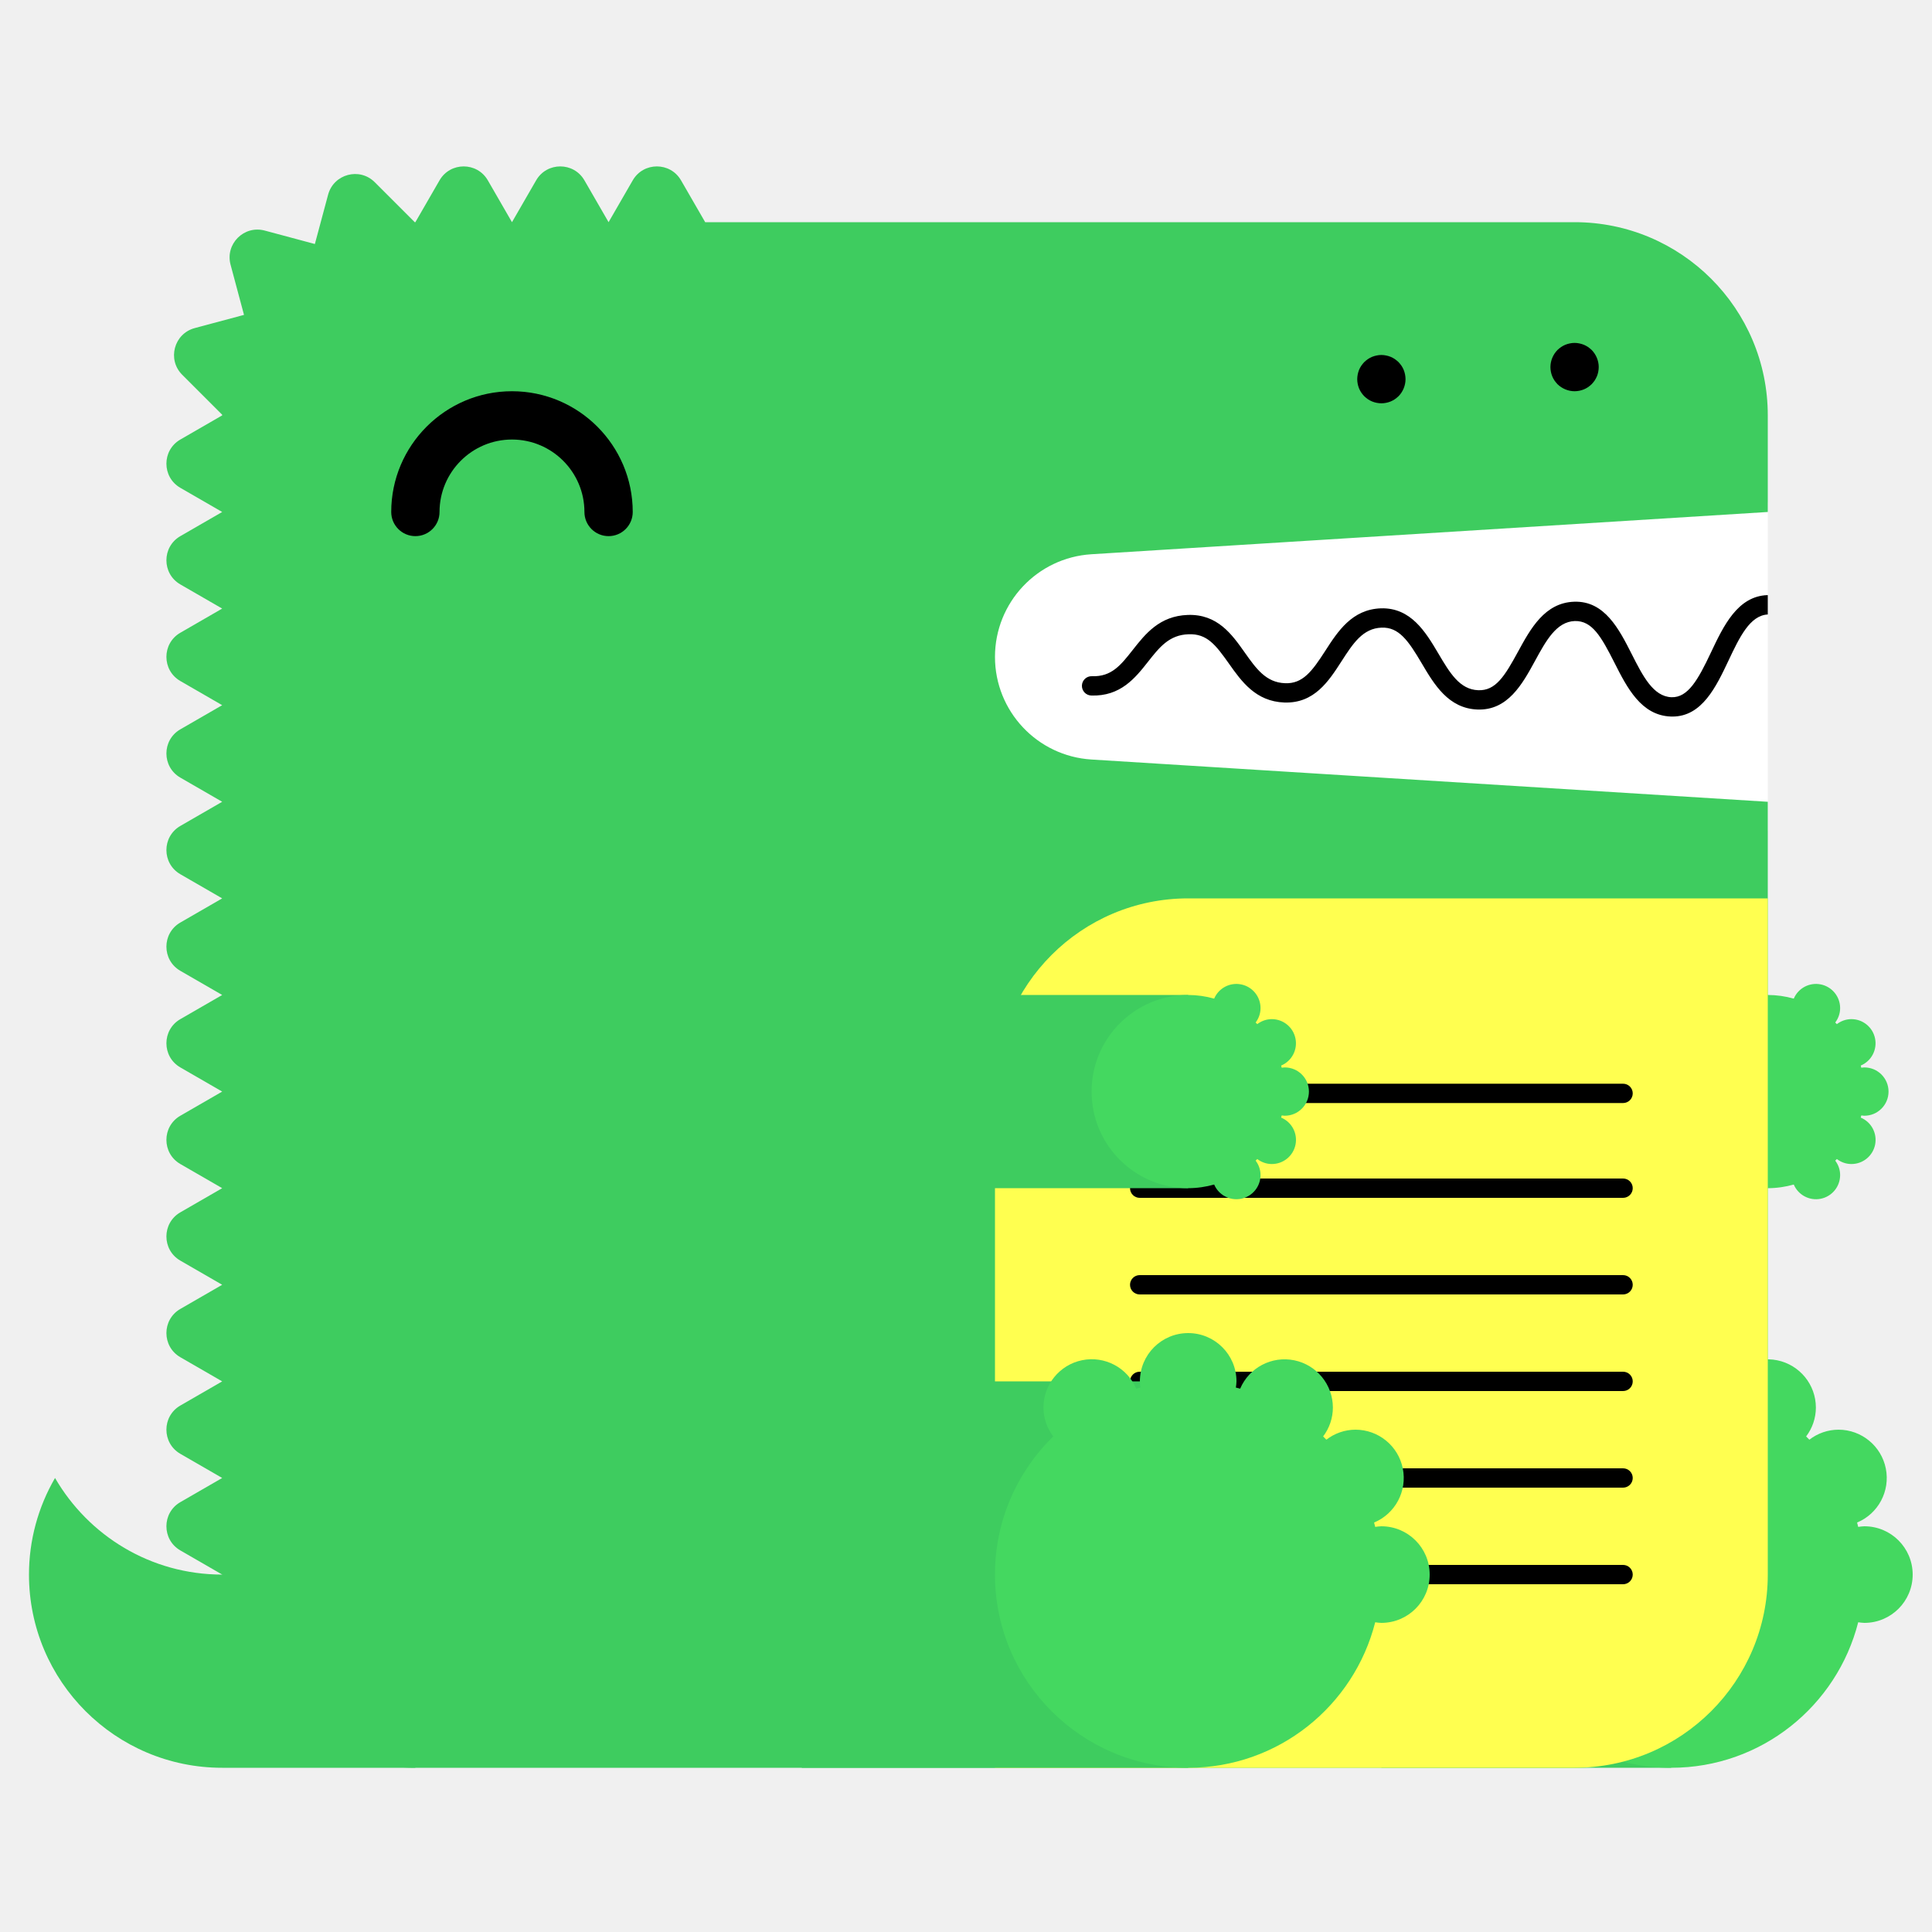
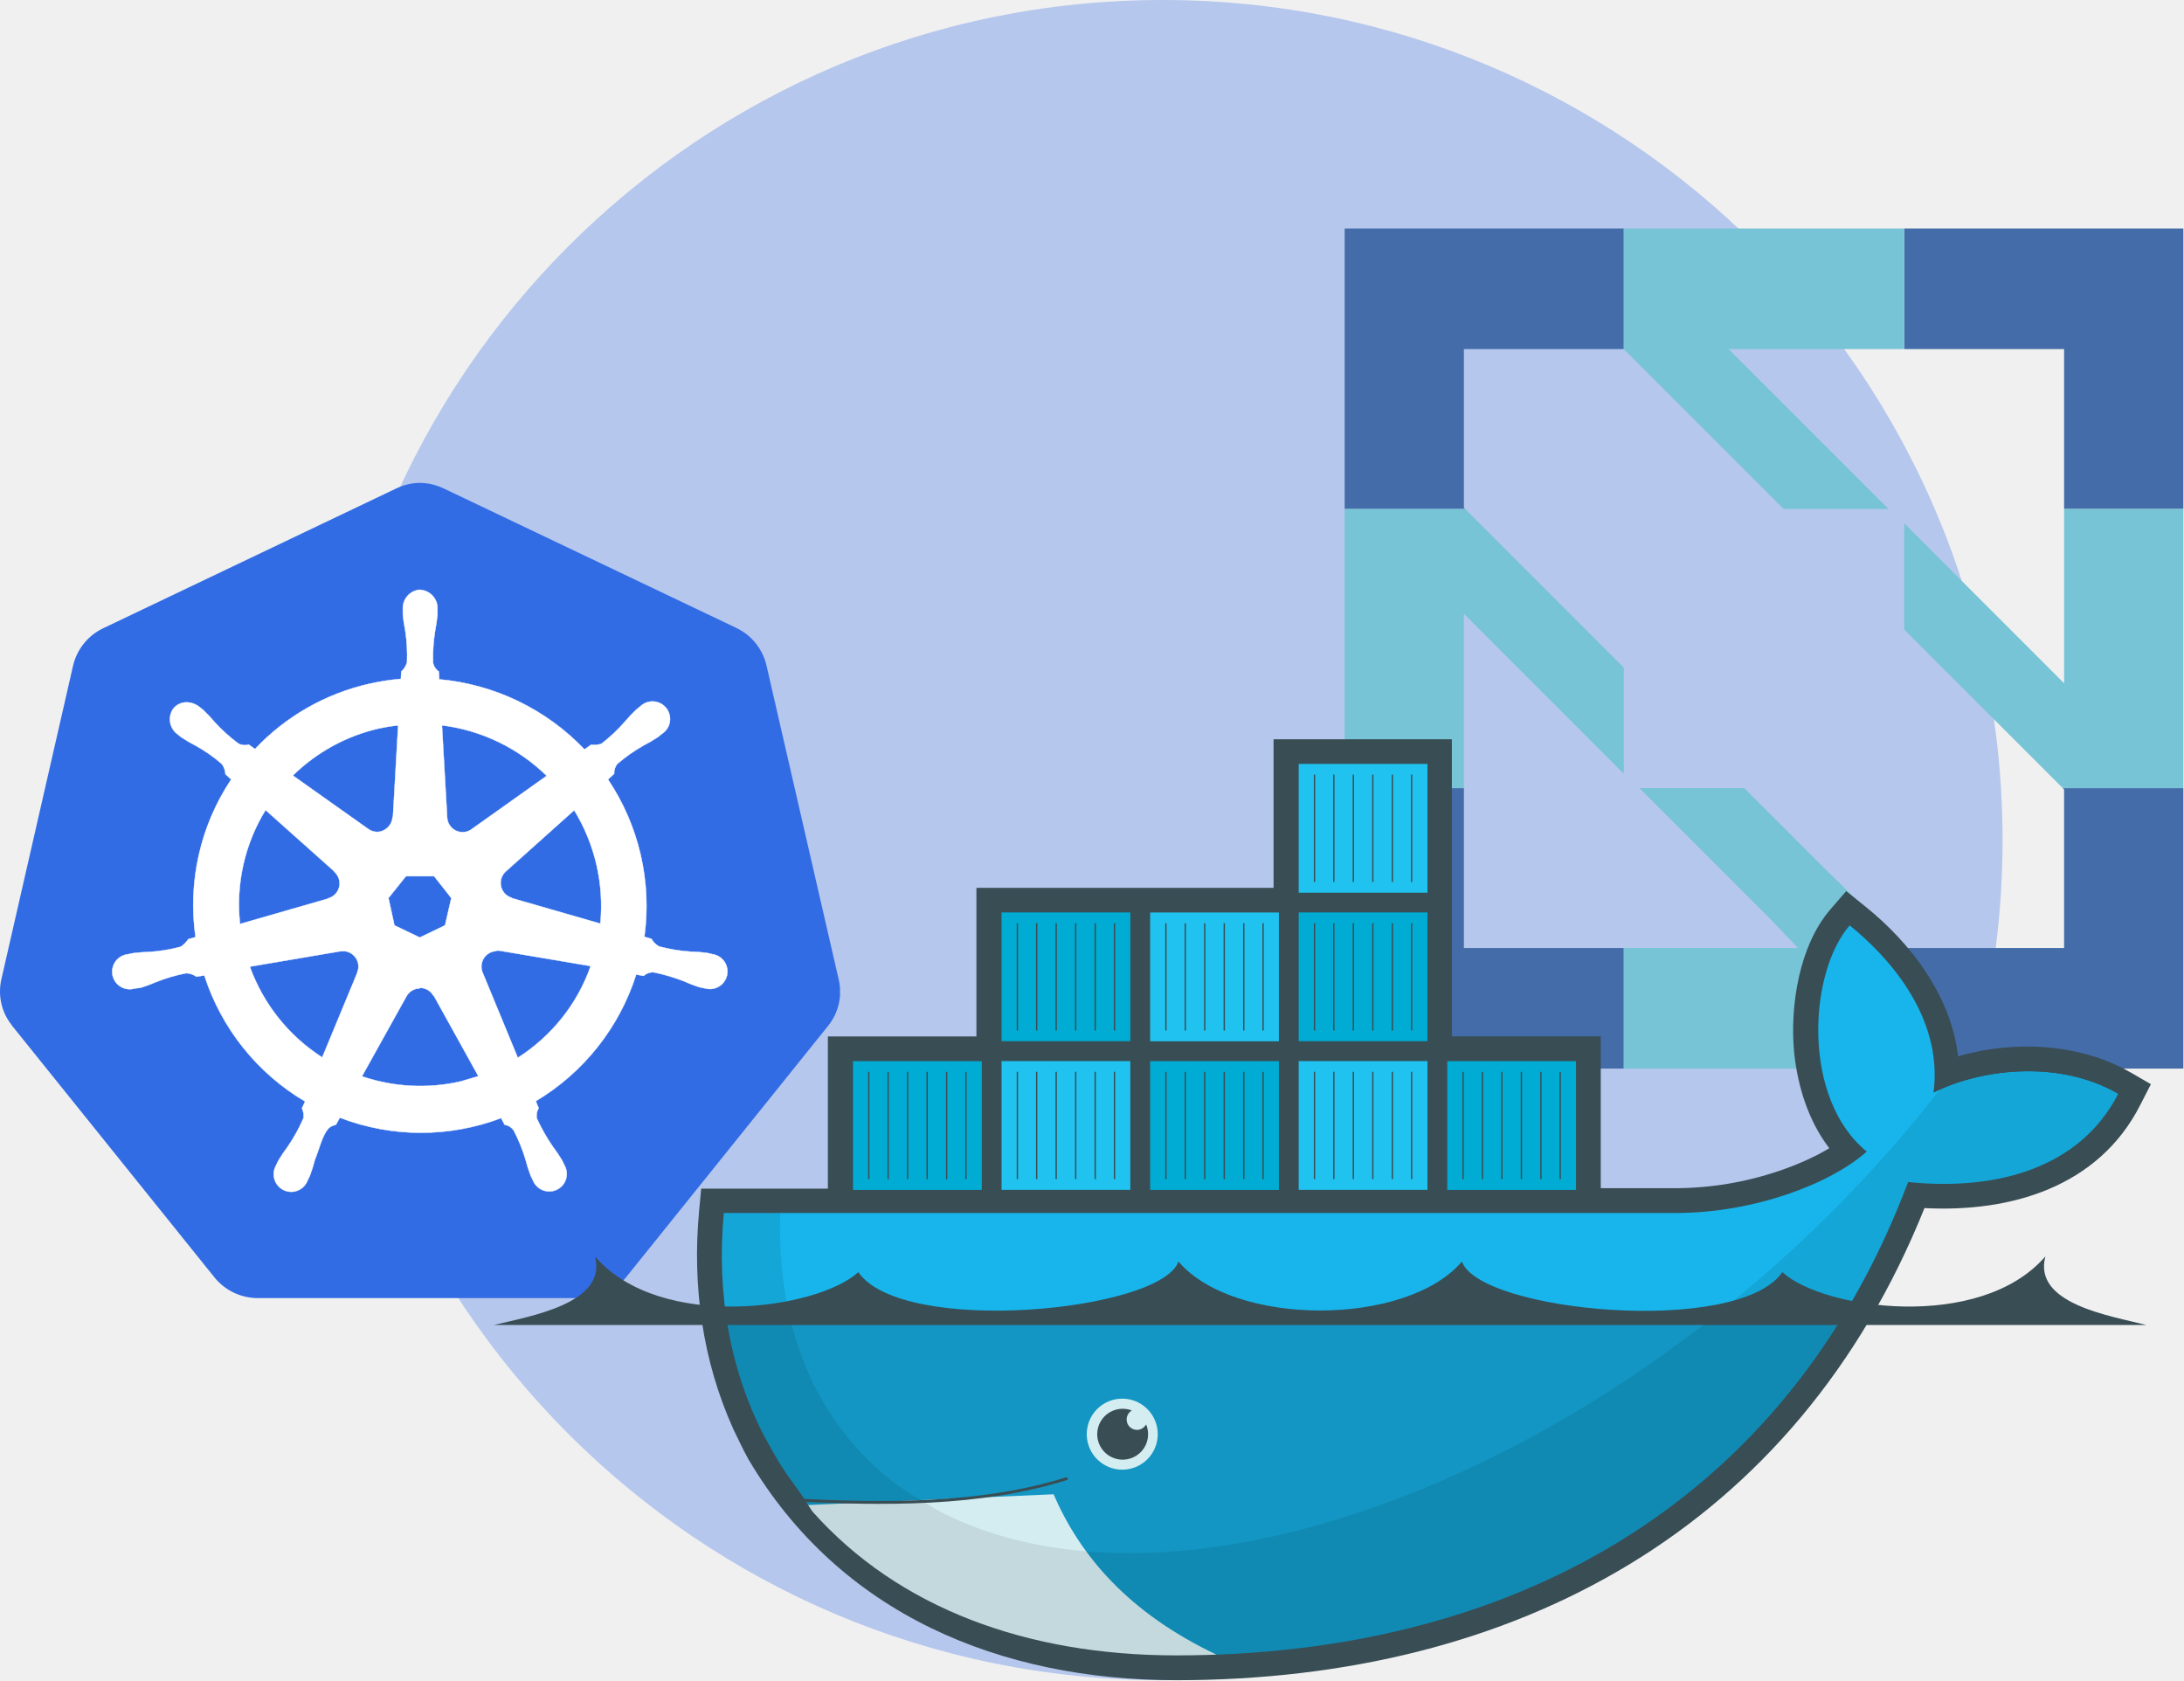
- <svg xmlns="http://www.w3.org/2000/svg" width="200" height="200" viewBox="0 0 200 200">
-   <g fill="none" fill-rule="evenodd">
-     <path fill="#FFF" d="M99 52h84v34H99z" />
-     <path d="M23 163c-7.398 0-13.843-4.027-17.303-10A19.886 19.886 0 0 0 3 163c0 11.046 8.954 20 20 20h20v-20H23z" fill="#3ECC5F" />
-     <path d="M112.98 57.376L183 53V43c0-11.046-8.954-20-20-20H73l-2.5-4.33c-1.112-1.925-3.889-1.925-5 0L63 23l-2.5-4.33c-1.111-1.925-3.889-1.925-5 0L53 23l-2.5-4.33c-1.111-1.925-3.889-1.925-5 0L43 23c-.022 0-.042.003-.065.003l-4.142-4.141c-1.57-1.571-4.252-.853-4.828 1.294l-1.369 5.104-5.192-1.392c-2.148-.575-4.111 1.389-3.535 3.536l1.39 5.193-5.102 1.367c-2.148.576-2.867 3.259-1.296 4.83l4.142 4.142c0 .021-.003.042-.003.064l-4.33 2.5c-1.925 1.111-1.925 3.889 0 5L23 53l-4.33 2.5c-1.925 1.111-1.925 3.889 0 5L23 63l-4.33 2.5c-1.925 1.111-1.925 3.889 0 5L23 73l-4.33 2.5c-1.925 1.111-1.925 3.889 0 5L23 83l-4.33 2.5c-1.925 1.111-1.925 3.889 0 5L23 93l-4.33 2.5c-1.925 1.111-1.925 3.889 0 5L23 103l-4.33 2.5c-1.925 1.111-1.925 3.889 0 5L23 113l-4.33 2.5c-1.925 1.111-1.925 3.889 0 5L23 123l-4.33 2.5c-1.925 1.111-1.925 3.889 0 5L23 133l-4.33 2.5c-1.925 1.111-1.925 3.889 0 5L23 143l-4.33 2.5c-1.925 1.111-1.925 3.889 0 5L23 153l-4.33 2.5c-1.925 1.111-1.925 3.889 0 5L23 163c0 11.046 8.954 20 20 20h120c11.046 0 20-8.954 20-20V83l-70.02-4.376A10.645 10.645 0 0 1 103 68c0-5.621 4.37-10.273 9.98-10.624" fill="#3ECC5F" />
-     <path fill="#3ECC5F" d="M143 183h30v-40h-30z" />
-     <path d="M193 158c-.219 0-.428.037-.639.064-.038-.15-.074-.301-.116-.451A5 5 0 0 0 190.32 148a4.96 4.96 0 0 0-3.016 1.036 26.531 26.531 0 0 0-.335-.336 4.955 4.955 0 0 0 1.011-2.987 5 5 0 0 0-9.599-1.959c-.148-.042-.297-.077-.445-.115.027-.211.064-.42.064-.639a5 5 0 0 0-5-5 5 5 0 0 0-5 5c0 .219.037.428.064.639-.148.038-.297.073-.445.115a4.998 4.998 0 0 0-9.599 1.959c0 1.125.384 2.151 1.011 2.987-3.717 3.632-6.031 8.693-6.031 14.3 0 11.046 8.954 20 20 20 9.339 0 17.16-6.41 19.361-15.064.211.027.42.064.639.064a5 5 0 0 0 5-5 5 5 0 0 0-5-5" fill="#44D860" />
-     <path fill="#3ECC5F" d="M153 123h30v-20h-30z" />
-     <path d="M193 115.5a2.5 2.5 0 1 0 0-5c-.109 0-.214.019-.319.032-.02-.075-.037-.15-.058-.225a2.501 2.501 0 0 0-.963-4.807c-.569 0-1.088.197-1.508.518a6.653 6.653 0 0 0-.168-.168c.314-.417.506-.931.506-1.494a2.5 2.5 0 0 0-4.8-.979A9.987 9.987 0 0 0 183 103c-5.522 0-10 4.478-10 10s4.478 10 10 10c.934 0 1.833-.138 2.69-.377a2.5 2.5 0 0 0 4.8-.979c0-.563-.192-1.077-.506-1.494.057-.055.113-.111.168-.168.42.321.939.518 1.508.518a2.5 2.5 0 0 0 .963-4.807c.021-.074.038-.15.058-.225.105.013.21.032.319.032" fill="#44D860" />
-     <path d="M63 55.5a2.5 2.5 0 0 1-2.5-2.5c0-4.136-3.364-7.5-7.5-7.5s-7.5 3.364-7.5 7.5a2.5 2.5 0 1 1-5 0c0-6.893 5.607-12.5 12.5-12.5S65.5 46.107 65.5 53a2.5 2.5 0 0 1-2.5 2.5" fill="#000" />
-     <path d="M103 183h60c11.046 0 20-8.954 20-20V93h-60c-11.046 0-20 8.954-20 20v70z" fill="#FFFF50" />
-     <path d="M168.02 124h-50.04a1 1 0 1 1 0-2h50.04a1 1 0 1 1 0 2m0 20h-50.04a1 1 0 1 1 0-2h50.04a1 1 0 1 1 0 2m0 20h-50.04a1 1 0 1 1 0-2h50.04a1 1 0 1 1 0 2m0-49.814h-50.04a1 1 0 1 1 0-2h50.04a1 1 0 1 1 0 2m0 19.814h-50.04a1 1 0 1 1 0-2h50.04a1 1 0 1 1 0 2m0 20h-50.04a1 1 0 1 1 0-2h50.04a1 1 0 1 1 0 2M183 61.611c-.012 0-.022-.006-.034-.005-3.09.105-4.552 3.196-5.842 5.923-1.346 2.85-2.387 4.703-4.093 4.647-1.889-.068-2.969-2.202-4.113-4.46-1.314-2.594-2.814-5.536-5.963-5.426-3.046.104-4.513 2.794-5.807 5.167-1.377 2.528-2.314 4.065-4.121 3.994-1.927-.07-2.951-1.805-4.136-3.813-1.321-2.236-2.848-4.75-5.936-4.664-2.994.103-4.465 2.385-5.763 4.4-1.373 2.13-2.335 3.428-4.165 3.351-1.973-.07-2.992-1.51-4.171-3.177-1.324-1.873-2.816-3.993-5.895-3.89-2.928.1-4.399 1.97-5.696 3.618-1.232 1.564-2.194 2.802-4.229 2.724a1 1 0 0 0-.072 2c3.017.101 4.545-1.8 5.872-3.487 1.177-1.496 2.193-2.787 4.193-2.855 1.926-.082 2.829 1.115 4.195 3.045 1.297 1.834 2.769 3.914 5.731 4.021 3.103.104 4.596-2.215 5.918-4.267 1.182-1.834 2.202-3.417 4.15-3.484 1.793-.067 2.769 1.35 4.145 3.681 1.297 2.197 2.766 4.686 5.787 4.796 3.125.108 4.634-2.62 5.949-5.035 1.139-2.088 2.214-4.06 4.119-4.126 1.793-.042 2.728 1.595 4.111 4.33 1.292 2.553 2.757 5.445 5.825 5.556l.169.003c3.064 0 4.518-3.075 5.805-5.794 1.139-2.41 2.217-4.68 4.067-4.773v-2z" fill="#000" />
-     <path fill="#3ECC5F" d="M83 183h40v-40H83z" />
-     <path d="M143 158c-.219 0-.428.037-.639.064-.038-.15-.074-.301-.116-.451A5 5 0 0 0 140.32 148a4.96 4.96 0 0 0-3.016 1.036 26.531 26.531 0 0 0-.335-.336 4.955 4.955 0 0 0 1.011-2.987 5 5 0 0 0-9.599-1.959c-.148-.042-.297-.077-.445-.115.027-.211.064-.42.064-.639a5 5 0 0 0-5-5 5 5 0 0 0-5 5c0 .219.037.428.064.639-.148.038-.297.073-.445.115a4.998 4.998 0 0 0-9.599 1.959c0 1.125.384 2.151 1.011 2.987-3.717 3.632-6.031 8.693-6.031 14.3 0 11.046 8.954 20 20 20 9.339 0 17.16-6.41 19.361-15.064.211.027.42.064.639.064a5 5 0 0 0 5-5 5 5 0 0 0-5-5" fill="#44D860" />
-     <path fill="#3ECC5F" d="M83 123h40v-20H83z" />
-     <path d="M133 115.5a2.5 2.5 0 1 0 0-5c-.109 0-.214.019-.319.032-.02-.075-.037-.15-.058-.225a2.501 2.501 0 0 0-.963-4.807c-.569 0-1.088.197-1.508.518a6.653 6.653 0 0 0-.168-.168c.314-.417.506-.931.506-1.494a2.5 2.5 0 0 0-4.8-.979A9.987 9.987 0 0 0 123 103c-5.522 0-10 4.478-10 10s4.478 10 10 10c.934 0 1.833-.138 2.69-.377a2.5 2.5 0 0 0 4.8-.979c0-.563-.192-1.077-.506-1.494.057-.055.113-.111.168-.168.42.321.939.518 1.508.518a2.5 2.5 0 0 0 .963-4.807c.021-.074.038-.15.058-.225.105.013.21.032.319.032" fill="#44D860" />
-     <path d="M143 41.75c-.16 0-.33-.02-.49-.05a2.52 2.52 0 0 1-.47-.14c-.15-.06-.29-.14-.431-.23-.13-.09-.259-.2-.38-.31-.109-.12-.219-.24-.309-.38s-.17-.28-.231-.43a2.619 2.619 0 0 1-.189-.96c0-.16.02-.33.05-.49.03-.16.08-.31.139-.47.061-.15.141-.29.231-.43.09-.13.2-.26.309-.38.121-.11.25-.22.38-.31.141-.09.281-.17.431-.23.149-.06.31-.11.47-.14.32-.07.65-.07.98 0 .159.03.32.08.47.14.149.06.29.14.43.23.13.09.259.2.38.31.11.12.22.25.31.38.09.14.17.28.23.43.06.16.11.31.14.47.029.16.05.33.05.49 0 .66-.271 1.31-.73 1.77-.121.11-.25.22-.38.31-.14.09-.281.17-.43.23a2.565 2.565 0 0 1-.96.19m20-1.25c-.66 0-1.3-.27-1.771-.73a3.802 3.802 0 0 1-.309-.38c-.09-.14-.17-.28-.231-.43a2.619 2.619 0 0 1-.189-.96c0-.66.27-1.3.729-1.77.121-.11.25-.22.38-.31.141-.09.281-.17.431-.23.149-.06.31-.11.47-.14.32-.07.66-.07.98 0 .159.03.32.08.47.14.149.06.29.14.43.23.13.09.259.2.38.31.459.47.73 1.11.73 1.77 0 .16-.021.33-.05.49-.03.16-.08.32-.14.47-.07.15-.14.29-.23.43-.09.13-.2.26-.31.38-.121.11-.25.22-.38.31-.14.09-.281.17-.43.23a2.565 2.565 0 0 1-.96.19" fill="#000" />
+ <svg xmlns="http://www.w3.org/2000/svg" width="650" height="500" viewBox="0 0 650 500" fill="none">
+   <circle cx="346" cy="250" r="250" fill="#326CE5" fill-opacity="0.31" />
+   <g clip-path="url(#clip0_12_75)">
+     <path d="M435.686 234.537H400.195V318H483.268V282.119H435.686V234.537ZM614.314 234.927V282.118H566.732V281.729V318H649.805V234.537H613.924L614.314 234.927ZM400.195 151.463H436.076L435.686 151.073V103.881H483.268V68H400.195L400.195 151.463ZM566.732 68V103.881H614.314V151.463H649.805V68H566.732Z" fill="#446CA9" />
+     <path d="M562.051 151.463L514.47 103.881H566.732V68H483.268V103.881L530.85 151.463H562.051ZM519.15 234.537H487.949L527.34 273.928L535.14 282.119H483.268V318H566.732V281.729L542.941 258.328L519.15 234.537ZM614.314 151.463V203.335L606.123 195.145L566.732 155.754V187.345L590.133 210.746L613.924 234.537H649.805V151.463H614.314ZM483.268 198.655L436.076 151.463H400.195V234.537H435.686V182.665L483.268 230.246V198.655Z" fill="#76C4D5" />
  </g>
+   <g clip-path="url(#clip1_12_75)">
+     <path d="M124.219 143.719C121.983 143.85 119.797 144.429 117.789 145.422L30.719 186.953C26.172 189.117 22.867 193.234 21.734 198.141L0.422 291.352C-0.594 295.727 0.227 300.313 2.766 304.063C3.062 304.516 3.375 304.953 3.703 305.375L63.859 380.172C67.039 384.078 71.812 386.32 76.844 386.297H173.328C178.375 386.305 183.156 383.953 186.328 380.102L246.453 305.289C249.609 301.383 250.789 296.227 249.578 291.336L228.125 198.047C226.992 193.141 223.672 189.023 219.141 186.859L132.211 145.43C129.706 144.194 126.931 143.606 124.141 143.719H124.219Z" fill="#326CE5" />
+     <path d="M125.016 175.484C122.016 175.695 119.742 178.266 119.898 181.266V182.734C120.039 184.398 120.289 186.047 120.617 187.68C121.096 190.806 121.269 193.973 121.133 197.133C120.836 198.172 120.242 199.109 119.43 199.828L119.313 202.031C116.148 202.297 113.008 202.781 109.914 203.484C96.898 206.422 85.047 213.172 75.898 222.898L74.023 221.57C72.992 221.883 71.883 221.766 70.938 221.258C68.402 219.381 66.055 217.262 63.93 214.93C62.862 213.654 61.722 212.441 60.516 211.297L59.359 210.375C58.328 209.547 57.062 209.07 55.742 209.008C54.954 208.966 54.168 209.111 53.447 209.432C52.726 209.752 52.091 210.239 51.594 210.852C49.828 213.328 50.406 216.758 52.875 218.531L53.953 219.391C55.341 220.314 56.781 221.157 58.266 221.914C61.031 223.453 63.641 225.258 66.062 227.383C66.682 228.266 67.042 229.305 67.102 230.383L68.805 231.945C59.609 245.742 55.836 262.453 58.195 278.867L56.008 279.492C55.438 280.398 54.68 281.172 53.773 281.742C50.721 282.557 47.597 283.073 44.445 283.281C42.773 283.315 41.103 283.446 39.445 283.672L38.062 283.984H37.906C36.947 284.118 36.043 284.514 35.295 285.131C34.548 285.747 33.986 286.559 33.673 287.476C33.359 288.393 33.307 289.378 33.52 290.323C33.734 291.268 34.206 292.135 34.883 292.828C35.566 293.517 36.428 294.003 37.372 294.231C38.316 294.458 39.304 294.419 40.227 294.117H40.328L41.734 293.961C43.32 293.492 44.883 292.914 46.406 292.258C49.336 291.086 52.375 290.188 55.484 289.602C56.562 289.664 57.594 290.031 58.469 290.656L60.812 290.266C65.891 306.023 76.562 319.375 90.812 327.789L89.859 329.781C90.297 330.695 90.461 331.711 90.328 332.719C89.039 335.703 87.461 338.563 85.617 341.25C84.606 342.583 83.672 343.974 82.82 345.414L82.156 346.82C81.674 347.656 81.433 348.609 81.459 349.573C81.484 350.538 81.776 351.476 82.301 352.285C82.826 353.094 83.565 353.742 84.436 354.158C85.306 354.574 86.275 354.741 87.234 354.641C88.196 354.532 89.109 354.16 89.872 353.564C90.634 352.968 91.217 352.173 91.555 351.266L92.203 349.937C92.797 348.375 93.297 346.781 93.703 345.172C95.086 341.758 95.836 338.094 97.727 335.828C98.344 335.247 99.123 334.866 99.961 334.734L101.133 332.602C116.58 338.539 133.672 338.581 149.148 332.719L150.188 334.711C151.25 334.867 152.203 335.453 152.844 336.313C154.312 339.109 155.5 342.039 156.406 345.062C156.819 346.681 157.325 348.275 157.922 349.836L158.57 351.164C158.911 352.068 159.496 352.859 160.259 353.451C161.022 354.043 161.933 354.413 162.893 354.519C163.853 354.624 164.824 354.463 165.697 354.051C166.571 353.64 167.314 352.995 167.844 352.188C168.368 351.375 168.658 350.434 168.68 349.467C168.702 348.5 168.456 347.546 167.969 346.711L167.289 345.305C166.437 343.869 165.504 342.484 164.492 341.156C162.695 338.562 161.148 335.797 159.805 332.898C159.679 332.369 159.662 331.819 159.753 331.282C159.844 330.745 160.042 330.232 160.336 329.773C160.003 329.092 159.713 328.39 159.469 327.672C173.688 319.195 184.313 305.797 189.336 290.016L191.555 290.406C192.352 289.68 193.398 289.297 194.469 289.328C197.57 289.922 200.609 290.891 203.547 291.984C205.07 292.688 206.633 293.281 208.219 293.781C208.594 293.883 209.141 293.969 209.562 294.07H209.664C210.586 294.368 211.573 294.404 212.514 294.174C213.456 293.944 214.315 293.458 214.996 292.769C215.677 292.079 216.153 291.215 216.372 290.271C216.591 289.327 216.543 288.34 216.234 287.422C215.919 286.504 215.354 285.692 214.603 285.077C213.853 284.462 212.946 284.067 211.984 283.937L210.469 283.578C208.811 283.352 207.142 283.221 205.469 283.187C202.312 282.984 199.188 282.469 196.141 281.648C195.203 281.125 194.422 280.344 193.891 279.398L191.781 278.773C194.03 262.367 190.177 245.706 180.953 231.953L182.797 230.25C182.719 229.18 183.07 228.117 183.766 227.297C186.164 225.234 188.766 223.414 191.5 221.859C192.985 221.102 194.425 220.259 195.812 219.336L196.953 218.414C197.793 217.893 198.468 217.144 198.9 216.256C199.332 215.367 199.504 214.373 199.395 213.391C199.287 212.409 198.902 211.477 198.286 210.704C197.67 209.931 196.848 209.348 195.914 209.023C194.981 208.699 193.976 208.645 193.014 208.867C192.052 209.09 191.172 209.58 190.477 210.281L189.32 211.203C188.114 212.348 186.974 213.561 185.906 214.836C183.844 217.195 181.563 219.344 179.086 221.266C178.087 221.673 176.993 221.792 175.93 221.609L173.953 223.016C162.547 211.063 147.18 203.641 130.711 202.156C130.711 201.375 130.609 200.203 130.594 199.836C129.711 199.227 129.094 198.297 128.891 197.242C128.782 194.087 128.981 190.929 129.484 187.813C129.82 186.172 130.055 184.531 130.203 182.867V181.305C130.359 178.305 128.094 175.734 125.086 175.523L125.016 175.484ZM118.5 215.844L116.938 243.133H116.82C116.742 244.82 115.75 246.258 114.227 247.07C112.703 247.883 110.898 247.641 109.539 246.648L87.156 230.789C94.281 223.792 103.218 218.924 112.961 216.734C114.789 216.344 116.633 216.047 118.484 215.844H118.5ZM131.531 215.844C143.289 217.305 154.234 222.586 162.703 230.875L140.531 246.633C139.164 247.727 137.289 247.945 135.703 247.195C134.117 246.445 133.102 244.852 133.078 243.102L131.531 215.844ZM79.031 241.055L99.5 259.32V259.438C100.773 260.547 101.328 262.273 100.953 263.922C100.578 265.57 99.312 266.875 97.695 267.32V267.398L71.43 274.953C70.13 263.12 72.807 251.19 79.039 241.047L79.031 241.055ZM170.852 241.055C177.07 251.172 179.82 263.039 178.68 274.859L152.375 267.281V267.18C150.734 266.734 149.484 265.43 149.117 263.781C148.75 262.133 149.297 260.422 150.57 259.297L170.883 241.117L170.852 241.055ZM120.82 260.742H129.195L134.312 267.242L132.453 275.367L124.93 278.984L117.391 275.367L115.617 267.242L120.82 260.742ZM147.648 282.914C148 282.875 148.43 282.875 148.703 282.914L175.789 287.484C171.883 298.734 164.172 308.344 154.109 314.773L143.641 289.43C143.353 288.75 143.233 288.011 143.29 287.275C143.347 286.538 143.581 285.827 143.97 285.2C144.36 284.573 144.895 284.048 145.529 283.671C146.164 283.294 146.88 283.074 147.617 283.031L147.648 282.914ZM102.156 283.031C103.688 283.055 105.102 283.844 105.938 285.125C106.773 286.406 106.906 288.016 106.305 289.422V289.523L95.898 314.664C85.938 308.281 78.375 298.789 74.352 287.656L101.203 283.102C101.5 283.07 101.805 283.07 102.109 283.102L102.156 283.031ZM124.844 293.969C125.697 293.942 126.542 294.153 127.282 294.577C128.023 295.002 128.631 295.625 129.039 296.375H129.141L142.375 320.258L137.086 321.82C127.352 324.047 117.187 323.523 107.727 320.305L121.008 296.422C121.813 295.016 123.297 294.156 124.914 294.117L124.844 293.969Z" fill="white" stroke="white" stroke-width="0.11" />
+   </g>
+   <path d="M432.205 308.394H476.417V353.591H498.775C509.227 353.541 519.603 351.801 529.5 348.439C534.317 346.805 539.7 344.543 544.433 341.695C538.192 333.548 535.008 323.264 533.961 313.106C532.683 299.315 535.469 281.355 544.81 270.559L549.459 265.187L555.01 269.637C568.958 280.842 580.687 296.498 582.76 314.353C599.547 309.41 619.266 310.583 634.073 319.128L640.147 322.636L636.953 328.877C624.523 353.277 598.343 360.848 572.76 359.508C534.474 454.855 451.127 500 350.073 500C297.859 500 249.961 480.48 222.692 434.163C221.089 431.283 219.728 428.277 218.272 425.324C209.057 404.935 205.989 382.599 208.062 360.398L208.69 353.717H246.39V308.425H290.602V264.213H379.038V220H432.1V308.436" fill="#394D54" />
+   <mask id="mask0_12_75" style="mask-type:luminance" maskUnits="userSpaceOnUse" x="214" y="223" width="417" height="270">
+     <path d="M293.97 223.827V312.779H251.427V357.256H215.808L215.409 361.123C213.186 385.353 217.413 407.703 227.134 426.812L230.398 432.672C232.332 436.185 234.652 439.484 237.046 442.704C239.44 445.924 240.306 447.699 241.822 449.836C267.516 478.695 305.824 492.618 350.048 492.618C447.989 492.618 531.111 449.228 567.897 351.756C593.996 354.432 619.033 347.742 630.442 325.471C612.264 314.982 588.909 318.345 575.452 325.109L611.104 223.827L471.874 312.779H427.398V223.827H293.97Z" fill="white" />
+   </mask>
+   <g mask="url(#mask0_12_75)">
+     <path d="M386.519 227.327H424.842V265.65H386.519V227.327Z" fill="#20C2EF" />
+     <path d="M391.222 262.457V230.518ZM396.969 262.456V230.518ZM402.774 262.456V230.518ZM408.581 262.456V230.518ZM414.388 262.456V230.518ZM420.131 262.456V230.518Z" fill="black" />
+     <path d="M391.222 262.457V230.518M396.969 262.456V230.518M402.774 262.456V230.518M408.581 262.456V230.518M414.388 262.456V230.518M420.131 262.456V230.518" stroke="#394D54" stroke-width="0.391" />
+     <path d="M430.736 265.671H469.059V227.35H430.736V265.671Z" fill="#00ACD3" />
+     <path d="M435.439 230.521V262.461ZM441.186 230.523V262.461ZM446.991 230.523V262.461ZM452.798 230.523V262.461ZM458.605 230.523V262.461ZM464.348 230.523V262.461Z" fill="black" />
+     <path d="M435.439 230.521V262.461M441.186 230.523V262.461M446.991 230.523V262.461M452.798 230.523V262.461M458.605 230.523V262.461M464.348 230.523V262.461" stroke="#394D54" stroke-width="0.391" />
+     <path d="M209.651 271.525H247.974V309.846H209.651V271.525Z" fill="#00ACD3" />
+     <path d="M209.651 315.761H247.974V354.084H209.651V315.761Z" fill="#20C2EF" />
+     <path d="M214.353 306.675V274.735ZM220.101 306.673V274.735ZM225.906 306.673V274.735ZM231.713 306.673V274.735ZM237.52 306.673V274.735ZM243.263 306.673V274.735Z" fill="black" />
+     <path d="M214.353 306.675V274.735M220.101 306.673V274.735M225.906 306.673V274.735M231.713 306.673V274.735M237.52 306.673V274.735M243.263 306.673V274.735" stroke="#394D54" stroke-width="0.391" />
+     <path d="M214.353 350.892V318.952ZM220.101 350.89V318.952ZM225.906 350.89V318.952ZM231.713 350.89V318.952ZM237.52 350.89V318.952ZM243.263 350.89V318.952Z" fill="black" />
+     <path d="M214.353 350.892V318.952M220.101 350.89V318.952M225.906 350.89V318.952M231.713 350.89V318.952M237.52 350.89V318.952M243.263 350.89V318.952" stroke="#394D54" stroke-width="0.391" />
+     <path d="M253.868 354.105H292.191V315.784H253.868V354.105Z" fill="#00ACD3" />
+     <path d="M253.868 309.868H292.191V271.545H253.868V309.868Z" fill="#20C2EF" />
+     <path d="M258.57 318.955V350.895ZM264.318 318.957V350.895ZM270.123 318.957V350.895ZM275.93 318.957V350.895ZM281.737 318.957V350.895ZM287.48 318.957V350.895Z" fill="black" />
+     <path d="M258.57 318.955V350.895M264.318 318.957V350.895M270.123 318.957V350.895M275.93 318.957V350.895M281.737 318.957V350.895M287.48 318.957V350.895" stroke="#394D54" stroke-width="0.391" />
+     <path d="M258.57 274.738V306.678ZM264.318 274.74V306.678ZM270.123 274.74V306.678ZM275.93 274.74V306.678ZM281.737 274.74V306.678ZM287.48 274.74V306.678Z" fill="black" />
+     <path d="M258.57 274.738V306.678M264.318 274.74V306.678M270.123 274.74V306.678M275.93 274.74V306.678M281.737 274.74V306.678M287.48 274.74V306.678" stroke="#394D54" stroke-width="0.391" />
+     <path d="M298.085 271.525H336.408V309.846H298.085V271.525Z" fill="#00ACD3" />
+     <path d="M298.085 315.761H336.408V354.084H298.085V315.761Z" fill="#20C2EF" />
+     <path d="M302.788 306.675V274.735ZM308.535 306.673V274.735ZM314.34 306.673V274.735ZM320.147 306.673V274.735ZM325.954 306.673V274.735ZM331.697 306.673V274.735Z" fill="black" />
+     <path d="M302.788 306.675V274.735M308.535 306.673V274.735M314.34 306.673V274.735M320.147 306.673V274.735M325.954 306.673V274.735M331.697 306.673V274.735" stroke="#394D54" stroke-width="0.391" />
+     <path d="M302.788 350.892V318.952ZM308.535 350.89V318.952ZM314.34 350.89V318.952ZM320.147 350.89V318.952ZM325.954 350.89V318.952ZM331.697 350.89V318.952Z" fill="black" />
+     <path d="M302.788 350.892V318.952M308.535 350.89V318.952M314.34 350.89V318.952M320.147 350.89V318.952M325.954 350.89V318.952M331.697 350.89V318.952" stroke="#394D54" stroke-width="0.391" />
+     <path d="M342.302 354.105H380.625V315.784H342.302V354.105Z" fill="#00ACD3" />
+     <path d="M342.302 309.868H380.625V271.545H342.302V309.868Z" fill="#20C2EF" />
+     <path d="M347.005 318.955V350.895ZM352.752 318.957V350.895ZM358.557 318.957V350.895ZM364.364 318.957V350.895ZM370.171 318.957V350.895ZM375.914 318.957V350.895Z" fill="black" />
+     <path d="M347.005 318.955V350.895M352.752 318.957V350.895M358.557 318.957V350.895M364.364 318.957V350.895M370.171 318.957V350.895M375.914 318.957V350.895" stroke="#394D54" stroke-width="0.391" />
+     <path d="M347.005 274.738V306.678ZM352.752 274.74V306.678ZM358.557 274.74V306.678ZM364.364 274.74V306.678ZM370.171 274.74V306.678ZM375.914 274.74V306.678Z" fill="black" />
+     <path d="M347.005 274.738V306.678M352.752 274.74V306.678M358.557 274.74V306.678M364.364 274.74V306.678M370.171 274.74V306.678M375.914 274.74V306.678" stroke="#394D54" stroke-width="0.391" />
+     <path d="M386.519 271.525H424.842V309.846H386.519V271.525Z" fill="#00ACD3" />
+     <path d="M386.519 315.761H424.842V354.084H386.519V315.761Z" fill="#20C2EF" />
+     <path d="M391.222 306.675V274.735ZM396.969 306.673V274.735ZM402.774 306.673V274.735ZM408.581 306.673V274.735ZM414.388 306.673V274.735ZM420.131 306.673V274.735Z" fill="black" />
+     <path d="M391.222 306.675V274.735M396.969 306.673V274.735M402.774 306.673V274.735M408.581 306.673V274.735M414.388 306.673V274.735M420.131 306.673V274.735" stroke="#394D54" stroke-width="0.391" />
+     <path d="M391.222 350.892V318.952ZM396.969 350.89V318.952ZM402.774 350.89V318.952ZM408.581 350.89V318.952ZM414.388 350.89V318.952ZM420.131 350.89V318.952Z" fill="black" />
+     <path d="M391.222 350.892V318.952M396.969 350.89V318.952M402.774 350.89V318.952M408.581 350.89V318.952M414.388 350.89V318.952M420.131 350.89V318.952" stroke="#394D54" stroke-width="0.391" />
+     <path d="M430.736 354.105H469.059V315.784H430.736V354.105Z" fill="#00ACD3" />
+     <path d="M430.736 309.868H469.059V271.545H430.736V309.868Z" fill="#20C2EF" />
+     <path d="M435.439 318.955V350.895ZM441.186 318.957V350.895ZM446.991 318.957V350.895ZM452.798 318.957V350.895ZM458.605 318.957V350.895ZM464.348 318.957V350.895Z" fill="black" />
+     <path d="M435.439 318.955V350.895M441.186 318.957V350.895M446.991 318.957V350.895M452.798 318.957V350.895M458.605 318.957V350.895M464.348 318.957V350.895" stroke="#394D54" stroke-width="0.391" />
+     <path d="M435.439 274.738V306.678ZM441.186 274.74V306.678ZM446.991 274.74V306.678ZM452.798 274.74V306.678ZM458.605 274.74V306.678ZM464.348 274.74V306.678Z" fill="black" />
+     <path d="M435.439 274.738V306.678M441.186 274.74V306.678M446.991 274.74V306.678M452.798 274.74V306.678M458.605 274.74V306.678M464.348 274.74V306.678" stroke="#394D54" stroke-width="0.391" />
+     <path d="M575.465 325.117C578.43 302.076 561.186 283.976 550.493 275.385C538.169 289.632 536.255 326.973 555.588 342.693C544.798 352.276 522.063 360.963 498.783 360.963H212.752C210.49 385.264 212.752 502.287 212.752 502.287H632.375L630.467 325.496C612.29 315.007 588.922 318.354 575.465 325.117Z" fill="#17B5EB" />
+     <path d="M212.752 392.063V502.287H632.375V392.063" fill="black" fill-opacity="0.17" />
+     <path d="M362.109 492.424C335.926 480 321.555 463.109 313.559 444.673L234.024 448.142L274.632 502.287L362.109 492.424Z" fill="#D4EDF1" />
+     <path d="M577.264 324.262V324.32C536.926 376.338 479.062 421.742 416.944 445.605C361.533 466.891 313.222 466.992 279.89 449.898C276.301 447.871 272.782 445.62 269.254 443.493C244.818 426.414 231.055 398.166 232.212 360.947H212.752V502.287H632.375V316.647H584.032L577.264 324.262Z" fill="black" fill-opacity="0.085" />
+   </g>
+   <path d="M235.237 446.268C262.632 447.766 291.859 448.048 317.358 440.048" stroke="#394D54" stroke-width="0.853" stroke-linecap="round" />
+   <path d="M344.575 426.79C344.572 429.592 343.458 432.278 341.477 434.259C339.496 436.24 336.81 437.354 334.009 437.357C331.206 437.357 328.517 436.244 326.534 434.262C324.55 432.281 323.435 429.594 323.432 426.79C323.432 423.985 324.546 421.295 326.53 419.311C328.513 417.328 331.204 416.214 334.009 416.214C336.812 416.216 339.5 417.332 341.481 419.315C343.462 421.298 344.575 423.987 344.575 426.79Z" fill="#D4EDF1" />
+   <path d="M336.857 419.743C335.936 420.266 335.307 421.272 335.307 422.424C335.307 424.13 336.69 425.513 338.397 425.513C339.569 425.513 340.491 424.863 341.119 423.9C341.498 424.82 341.694 425.806 341.695 426.801C341.695 430.99 338.302 434.372 334.124 434.372C329.946 434.372 326.553 430.979 326.553 426.801C326.553 422.622 329.946 419.23 334.124 419.23C335.062 419.228 335.983 419.402 336.857 419.743ZM147 394.296H638.806C628.094 391.573 604.93 388.013 608.752 373.875C589.274 396.411 542.318 389.583 530.474 378.567C517.279 397.71 440.446 390.432 435.095 375.425C418.549 394.84 367.289 394.84 350.743 375.425C345.381 390.337 268.559 397.626 255.448 378.567C243.489 389.583 196.533 396.422 177.055 373.875C180.877 387.908 157.702 391.678 147 394.296Z" fill="#394D54" />
+   <defs>
+     <clipPath id="clip0_12_75">
+       <rect width="250" height="250" fill="white" transform="translate(400 68)" />
+     </clipPath>
+     <clipPath id="clip1_12_75">
+       <rect width="250" height="250" fill="white" transform="translate(0 140)" />
+     </clipPath>
+   </defs>
</svg>
